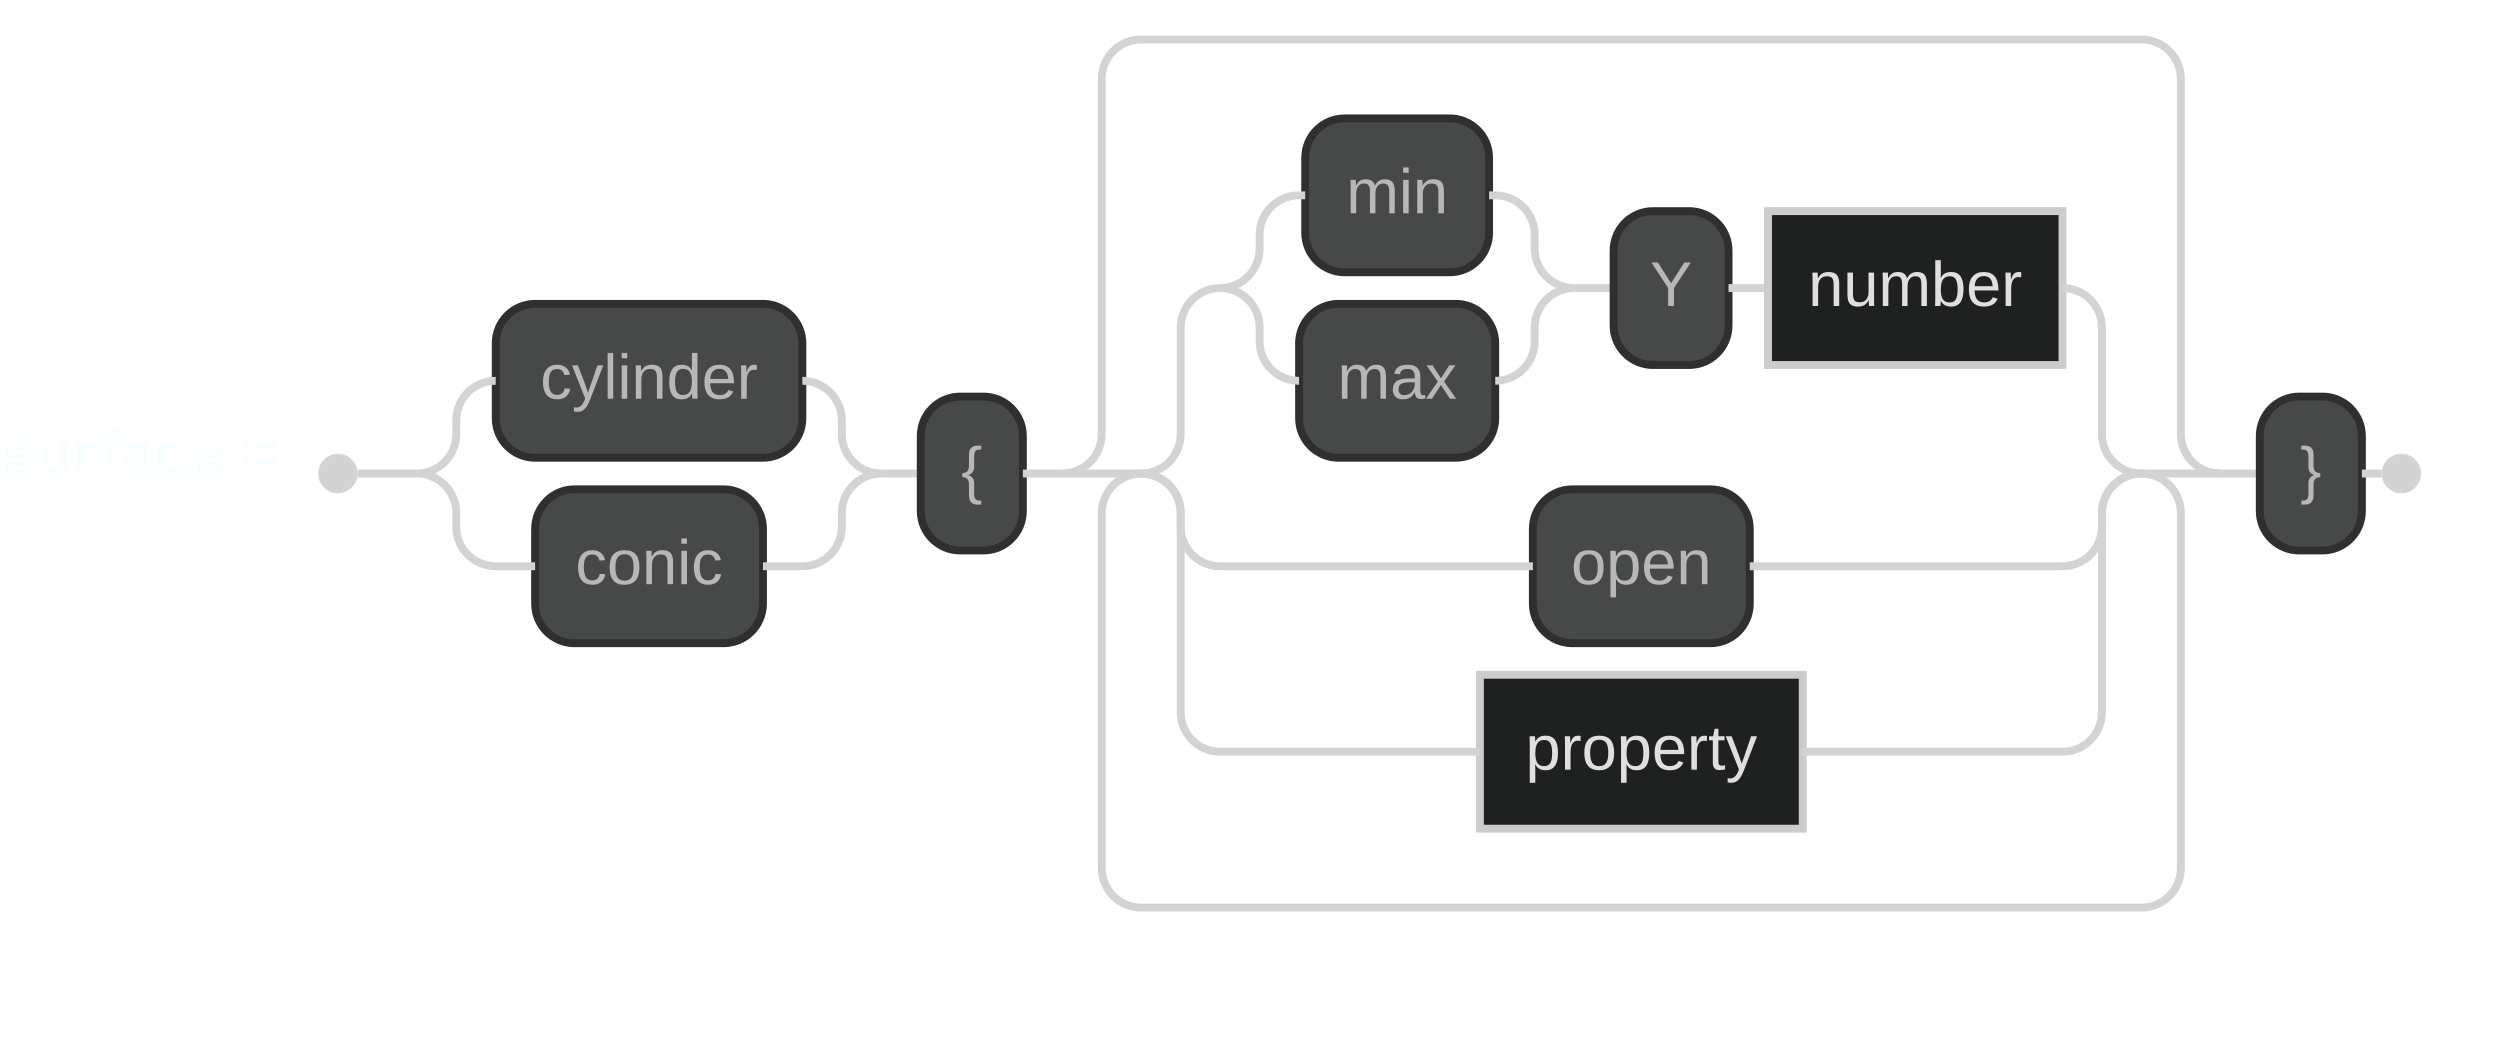
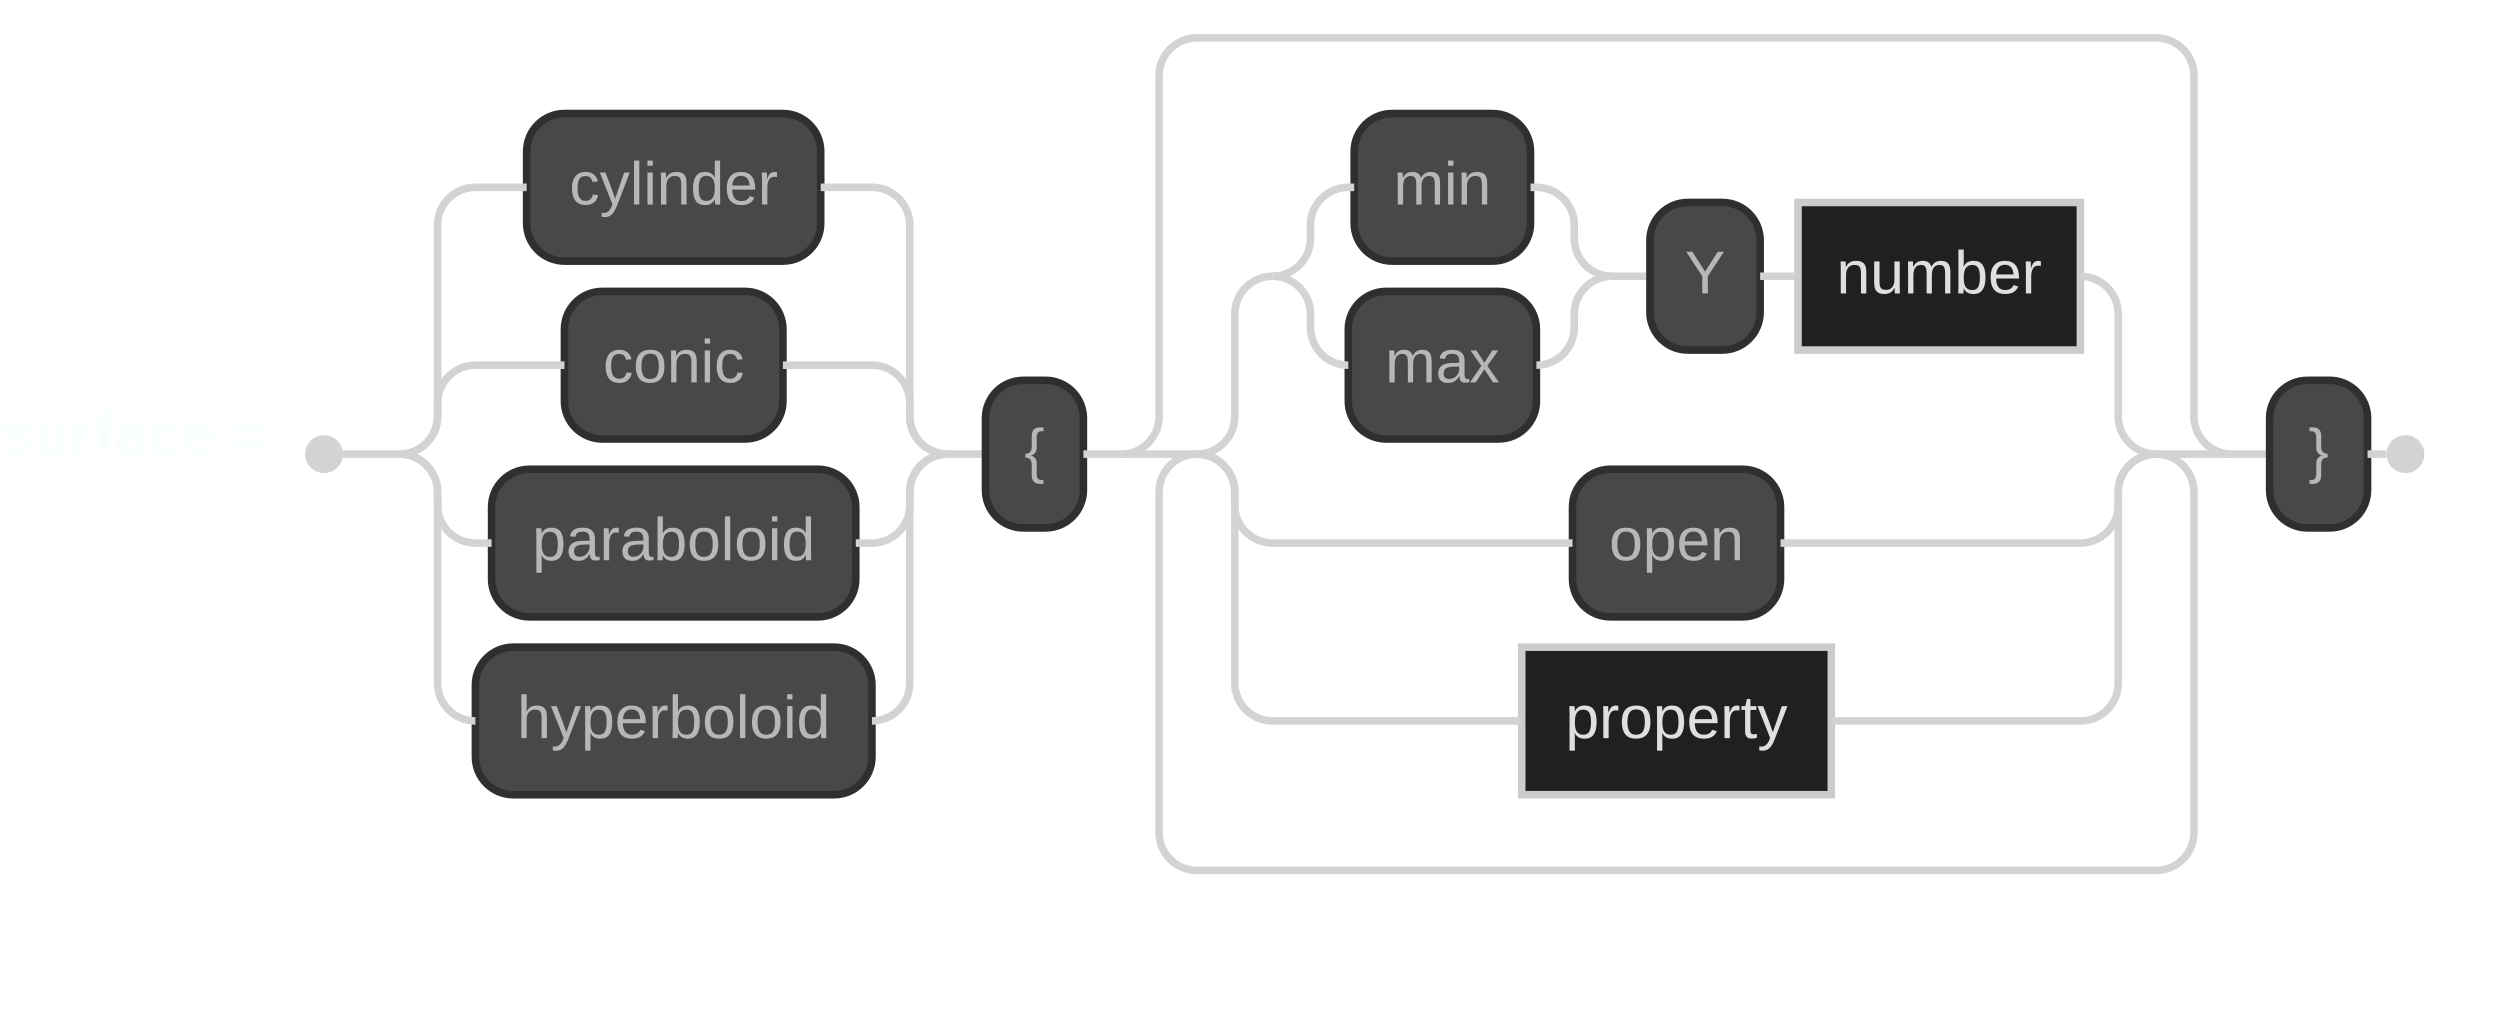
- <svg xmlns="http://www.w3.org/2000/svg" id="my-svg" width="100%" class="railroad-diagram" style="max-width: 633.531px; background-color: transparent;" viewBox="0 0 633.531 268" role="graphics-document document" aria-roledescription="railroadEbnf">
+ <svg xmlns="http://www.w3.org/2000/svg" id="my-svg" width="100%" class="railroad-diagram" style="max-width: 660.609px; background-color: transparent;" viewBox="0 0 660.609 268" role="graphics-document document" aria-roledescription="railroadEbnf">
  <style>#my-svg{font-family:"trebuchet ms",verdana,arial,sans-serif;font-size:16px;fill:#ccc;}@keyframes edge-animation-frame{from{stroke-dashoffset:0;}}@keyframes dash{to{stroke-dashoffset:0;}}#my-svg .edge-animation-slow{stroke-dasharray:9,5!important;stroke-dashoffset:900;animation:dash 50s linear infinite;stroke-linecap:round;}#my-svg .edge-animation-fast{stroke-dasharray:9,5!important;stroke-dashoffset:900;animation:dash 20s linear infinite;stroke-linecap:round;}#my-svg .error-icon{fill:#a44141;}#my-svg .error-text{fill:#ddd;stroke:#ddd;}#my-svg .edge-thickness-normal{stroke-width:1px;}#my-svg .edge-thickness-thick{stroke-width:3.5px;}#my-svg .edge-pattern-solid{stroke-dasharray:0;}#my-svg .edge-thickness-invisible{stroke-width:0;fill:none;}#my-svg .edge-pattern-dashed{stroke-dasharray:3;}#my-svg .edge-pattern-dotted{stroke-dasharray:2;}#my-svg .marker{fill:lightgrey;stroke:lightgrey;}#my-svg .marker.cross{stroke:lightgrey;}#my-svg svg{font-family:"trebuchet ms",verdana,arial,sans-serif;font-size:16px;}#my-svg p{margin:0;}#my-svg .railroad-diagram{font-family:"trebuchet ms",verdana,arial,sans-serif;font-size:16px;}#my-svg .railroad-terminal rect{fill:hsl(180, 1.587%, 28.353%);stroke:hsl(180, 0%, 18.353%);stroke-width:2px;}#my-svg .railroad-terminal text{fill:rgb(183.848, 181.552, 181.552);font-family:"trebuchet ms",verdana,arial,sans-serif;font-size:16px;text-anchor:middle;dominant-baseline:middle;}#my-svg .railroad-nonterminal rect{fill:#1f2020;stroke:#cccccc;stroke-width:2px;}#my-svg .railroad-nonterminal text{fill:#e0dfdf;font-family:"trebuchet ms",verdana,arial,sans-serif;font-size:16px;text-anchor:middle;dominant-baseline:middle;}#my-svg .railroad-line{stroke:lightgrey;stroke-width:2px;fill:none;}#my-svg .railroad-start circle,#my-svg .railroad-end circle{fill:lightgrey;}#my-svg .railroad-comment ellipse{fill:#181818;stroke:hsl(20, 0%, 2.353%);stroke-width:2px;}#my-svg .railroad-comment text{fill:rgb(223, 223.667, 224);font-style:italic;font-family:"trebuchet ms",verdana,arial,sans-serif;font-size:16px;text-anchor:middle;dominant-baseline:middle;}#my-svg .railroad-special rect{fill:hsl(20, 1.587%, 12.353%);stroke:hsl(20, 0%, 2.353%);stroke-width:2px;stroke-dasharray:5,3;}#my-svg .railroad-special text{fill:#e0dfdf;font-family:"trebuchet ms",verdana,arial,sans-serif;font-size:16px;text-anchor:middle;dominant-baseline:middle;}#my-svg .railroad-rule-name{font-weight:bold;fill:#F9FFFE;font-family:"trebuchet ms",verdana,arial,sans-serif;font-size:16px;}#my-svg .node .neo-node{stroke:#ccc;}#my-svg [data-look="neo"].node rect,#my-svg [data-look="neo"].cluster rect,#my-svg [data-look="neo"].node polygon{stroke:url(#my-svg-gradient);filter:drop-shadow( 1px 2px 2px rgba(185,185,185,1));}#my-svg [data-look="neo"].swimlane.cluster rect{filter:none;}#my-svg [data-look="neo"].node path{stroke:url(#my-svg-gradient);stroke-width:1px;}#my-svg [data-look="neo"].node .outer-path{filter:drop-shadow( 1px 2px 2px rgba(185,185,185,1));}#my-svg [data-look="neo"].node .neo-line path{stroke:#ccc;filter:none;}#my-svg [data-look="neo"].node circle{stroke:url(#my-svg-gradient);filter:drop-shadow( 1px 2px 2px rgba(185,185,185,1));}#my-svg [data-look="neo"].node circle .state-start{fill:#000000;}#my-svg [data-look="neo"].icon-shape .icon{fill:url(#my-svg-gradient);filter:drop-shadow( 1px 2px 2px rgba(185,185,185,1));}#my-svg [data-look="neo"].icon-shape .icon-neo path{stroke:url(#my-svg-gradient);filter:drop-shadow( 1px 2px 2px rgba(185,185,185,1));}#my-svg :root{--mermaid-font-family:"trebuchet ms",verdana,arial,sans-serif;}</style>
  <g />
  <g class="railroad-rule" transform="translate(0, 10)">
    <g transform="translate(105.625, 0)">
      <g class="railroad-sequence">
-         <g class="railroad-choice" transform="translate(0, 67)">
-           <g class="railroad-terminal" transform="translate(20, 0)">
+         <g class="railroad-choice" transform="translate(0, 20)">
+           <g class="railroad-terminal" transform="translate(33.53906, 0)">
            <rect x="0" y="0" width="77.703" height="39" rx="10" ry="10" />
            <text x="38.852" y="19.5">cylinder</text>
          </g>
-           <path class="railroad-line" d="M 0 43 A 10 10 0 0 0 10 33 L 10 29.5 A 10 10 0 0 1 20 19.5 L 20 19.5" />
-           <path class="railroad-line" d="M 97.703 19.5 L 97.703 19.5 A 10 10 0 0 1 107.703 29.5 L 107.703 33 A 10 10 0 0 0 117.703 43" />
-           <g class="railroad-terminal" transform="translate(29.98438, 47)">
+           <path class="railroad-line" d="M 0 90 A 10 10 0 0 0 10 80 L 10 29.5 A 10 10 0 0 1 20 19.5 L 33.539 19.5" />
+           <path class="railroad-line" d="M 111.242 19.5 L 124.781 19.5 A 10 10 0 0 1 134.781 29.5 L 134.781 80 A 10 10 0 0 0 144.781 90" />
+           <g class="railroad-terminal" transform="translate(43.52344, 47)">
            <rect x="0" y="0" width="57.734" height="39" rx="10" ry="10" />
            <text x="28.867" y="19.5">conic</text>
          </g>
-           <path class="railroad-line" d="M 0 43 A 10 10 0 0 1 10 53 L 10 56.5 A 10 10 0 0 0 20 66.5 L 29.984 66.5" />
-           <path class="railroad-line" d="M 87.719 66.5 L 97.703 66.5 A 10 10 0 0 0 107.703 56.5 L 107.703 53 A 10 10 0 0 1 117.703 43" />
+           <path class="railroad-line" d="M 0 90 A 10 10 0 0 0 10 80 L 10 76.5 A 10 10 0 0 1 20 66.5 L 43.523 66.5" />
+           <path class="railroad-line" d="M 101.258 66.5 L 124.781 66.5 A 10 10 0 0 1 134.781 76.5 L 134.781 80 A 10 10 0 0 0 144.781 90" />
+           <g class="railroad-terminal" transform="translate(24.27344, 94)">
+             <rect x="0" y="0" width="96.234" height="39" rx="10" ry="10" />
+             <text x="48.117" y="19.5">paraboloid</text>
+           </g>
+           <path class="railroad-line" d="M 0 90 A 10 10 0 0 1 10 100 L 10 103.5 A 10 10 0 0 0 20 113.5 L 24.273 113.5" />
+           <path class="railroad-line" d="M 120.508 113.5 L 124.781 113.5 A 10 10 0 0 0 134.781 103.5 L 134.781 100 A 10 10 0 0 1 144.781 90" />
+           <g class="railroad-terminal" transform="translate(20, 141)">
+             <rect x="0" y="0" width="104.781" height="39" rx="10" ry="10" />
+             <text x="52.391" y="19.5">hyperboloid</text>
+           </g>
+           <path class="railroad-line" d="M 0 90 A 10 10 0 0 1 10 100 L 10 150.5 A 10 10 0 0 0 20 160.5 L 20 160.5" />
+           <path class="railroad-line" d="M 124.781 160.5 L 124.781 160.5 A 10 10 0 0 0 134.781 150.5 L 134.781 100 A 10 10 0 0 1 144.781 90" />
        </g>
-         <path class="railroad-line" d="M 117.703 110 L 127.703 110" />
-         <g class="railroad-terminal" transform="translate(127.7031, 90.5)">
+         <path class="railroad-line" d="M 144.781 110 L 154.781 110" />
+         <g class="railroad-terminal" transform="translate(154.7812, 90.5)">
          <rect x="0" y="0" width="25.875" height="39" rx="10" ry="10" />
          <text x="12.938" y="19.5">{</text>
        </g>
-         <path class="railroad-line" d="M 153.578 110 L 163.578 110" />
-         <g class="railroad-repetition" transform="translate(163.5781, 0)">
+         <path class="railroad-line" d="M 180.656 110 L 190.656 110" />
+         <g class="railroad-repetition" transform="translate(190.6562, 0)">
          <g class="railroad-choice" transform="translate(20, 20)">
            <g class="railroad-sequence" transform="translate(20, 0)">
              <g class="railroad-choice" transform="translate(0, 0)">
                <g class="railroad-terminal" transform="translate(21.55469, 0)">
                  <rect x="0" y="0" width="46.594" height="39" rx="10" ry="10" />
                  <text x="23.297" y="19.5">min</text>
                </g>
                <path class="railroad-line" d="M 0 43 A 10 10 0 0 0 10 33 L 10 29.5 A 10 10 0 0 1 20 19.5 L 21.555 19.5" />
                <path class="railroad-line" d="M 68.148 19.5 L 69.703 19.5 A 10 10 0 0 1 79.703 29.5 L 79.703 33 A 10 10 0 0 0 89.703 43" />
                <g class="railroad-terminal" transform="translate(20, 47)">
                  <rect x="0" y="0" width="49.703" height="39" rx="10" ry="10" />
                  <text x="24.852" y="19.5">max</text>
                </g>
                <path class="railroad-line" d="M 0 43 A 10 10 0 0 1 10 53 L 10 56.5 A 10 10 0 0 0 20 66.5 L 20 66.5" />
                <path class="railroad-line" d="M 69.703 66.5 L 69.703 66.5 A 10 10 0 0 0 79.703 56.5 L 79.703 53 A 10 10 0 0 1 89.703 43" />
              </g>
              <path class="railroad-line" d="M 89.703 43 L 99.703 43" />
              <g class="railroad-terminal" transform="translate(99.70312, 23.5)">
                <rect x="0" y="0" width="29.125" height="39" rx="10" ry="10" />
                <text x="14.562" y="19.5">Y</text>
              </g>
              <path class="railroad-line" d="M 128.828 43 L 138.828 43" />
              <g class="railroad-nonterminal" transform="translate(138.8281, 23.5)">
                <rect x="0" y="0" width="74.625" height="39" />
                <text x="37.312" y="19.5">number</text>
              </g>
            </g>
            <path class="railroad-line" d="M 0 90 A 10 10 0 0 0 10 80 L 10 53 A 10 10 0 0 1 20 43 L 20 43" />
            <path class="railroad-line" d="M 233.453 43 L 233.453 43 A 10 10 0 0 1 243.453 53 L 243.453 80 A 10 10 0 0 0 253.453 90" />
            <g class="railroad-terminal" transform="translate(99.24219, 94)">
              <rect x="0" y="0" width="54.969" height="39" rx="10" ry="10" />
              <text x="27.484" y="19.5">open</text>
            </g>
            <path class="railroad-line" d="M 0 90 A 10 10 0 0 1 10 100 L 10 103.5 A 10 10 0 0 0 20 113.5 L 99.242 113.5" />
            <path class="railroad-line" d="M 154.211 113.5 L 233.453 113.5 A 10 10 0 0 0 243.453 103.5 L 243.453 100 A 10 10 0 0 1 253.453 90" />
            <g class="railroad-nonterminal" transform="translate(85.82031, 141)">
              <rect x="0" y="0" width="81.812" height="39" />
              <text x="40.906" y="19.5">property</text>
            </g>
            <path class="railroad-line" d="M 0 90 A 10 10 0 0 1 10 100 L 10 150.5 A 10 10 0 0 0 20 160.5 L 85.82 160.5" />
            <path class="railroad-line" d="M 167.633 160.5 L 233.453 160.5 A 10 10 0 0 0 243.453 150.5 L 243.453 100 A 10 10 0 0 1 253.453 90" />
          </g>
          <path class="railroad-line" d="M 0 110 L 20 110" />
          <path class="railroad-line" d="M 273.453 110 L 293.453 110" />
          <path class="railroad-line" d="M 273.453 110 A 10 10 0 0 1 283.453 120 L 283.453 210 A 10 10 0 0 1 273.453 220 L 20 220 A 10 10 0 0 1 10 210 L 10 120 A 10 10 0 0 1 20 110" />
          <path class="railroad-line" d="M 0 110 A 10 10 0 0 0 10 100 L 10 10 A 10 10 0 0 1 20 0 L 273.453 0 A 10 10 0 0 1 283.453 10 L 283.453 100 A 10 10 0 0 0 293.453 110" />
        </g>
-         <path class="railroad-line" d="M 457.031 110 L 467.031 110" />
-         <g class="railroad-terminal" transform="translate(467.0312, 90.5)">
+         <path class="railroad-line" d="M 484.109 110 L 494.109 110" />
+         <g class="railroad-terminal" transform="translate(494.1094, 90.5)">
          <rect x="0" y="0" width="25.875" height="39" rx="10" ry="10" />
          <text x="12.938" y="19.5">}</text>
        </g>
      </g>
    </g>
    <g class="railroad-rule-name-group">
      <text class="railroad-rule-name" x="0" y="110">surface =</text>
    </g>
    <g class="railroad-start">
      <circle cx="85.625" cy="110" r="5" />
    </g>
    <g class="railroad-end">
-       <circle cx="608.531" cy="110" r="5" />
+       <circle cx="635.609" cy="110" r="5" />
    </g>
    <path class="railroad-line" d="M 90.625 110 L 105.625 110" />
-     <path class="railroad-line" d="M 598.531 110 L 603.531 110" />
+     <path class="railroad-line" d="M 625.609 110 L 630.609 110" />
  </g>
</svg>
